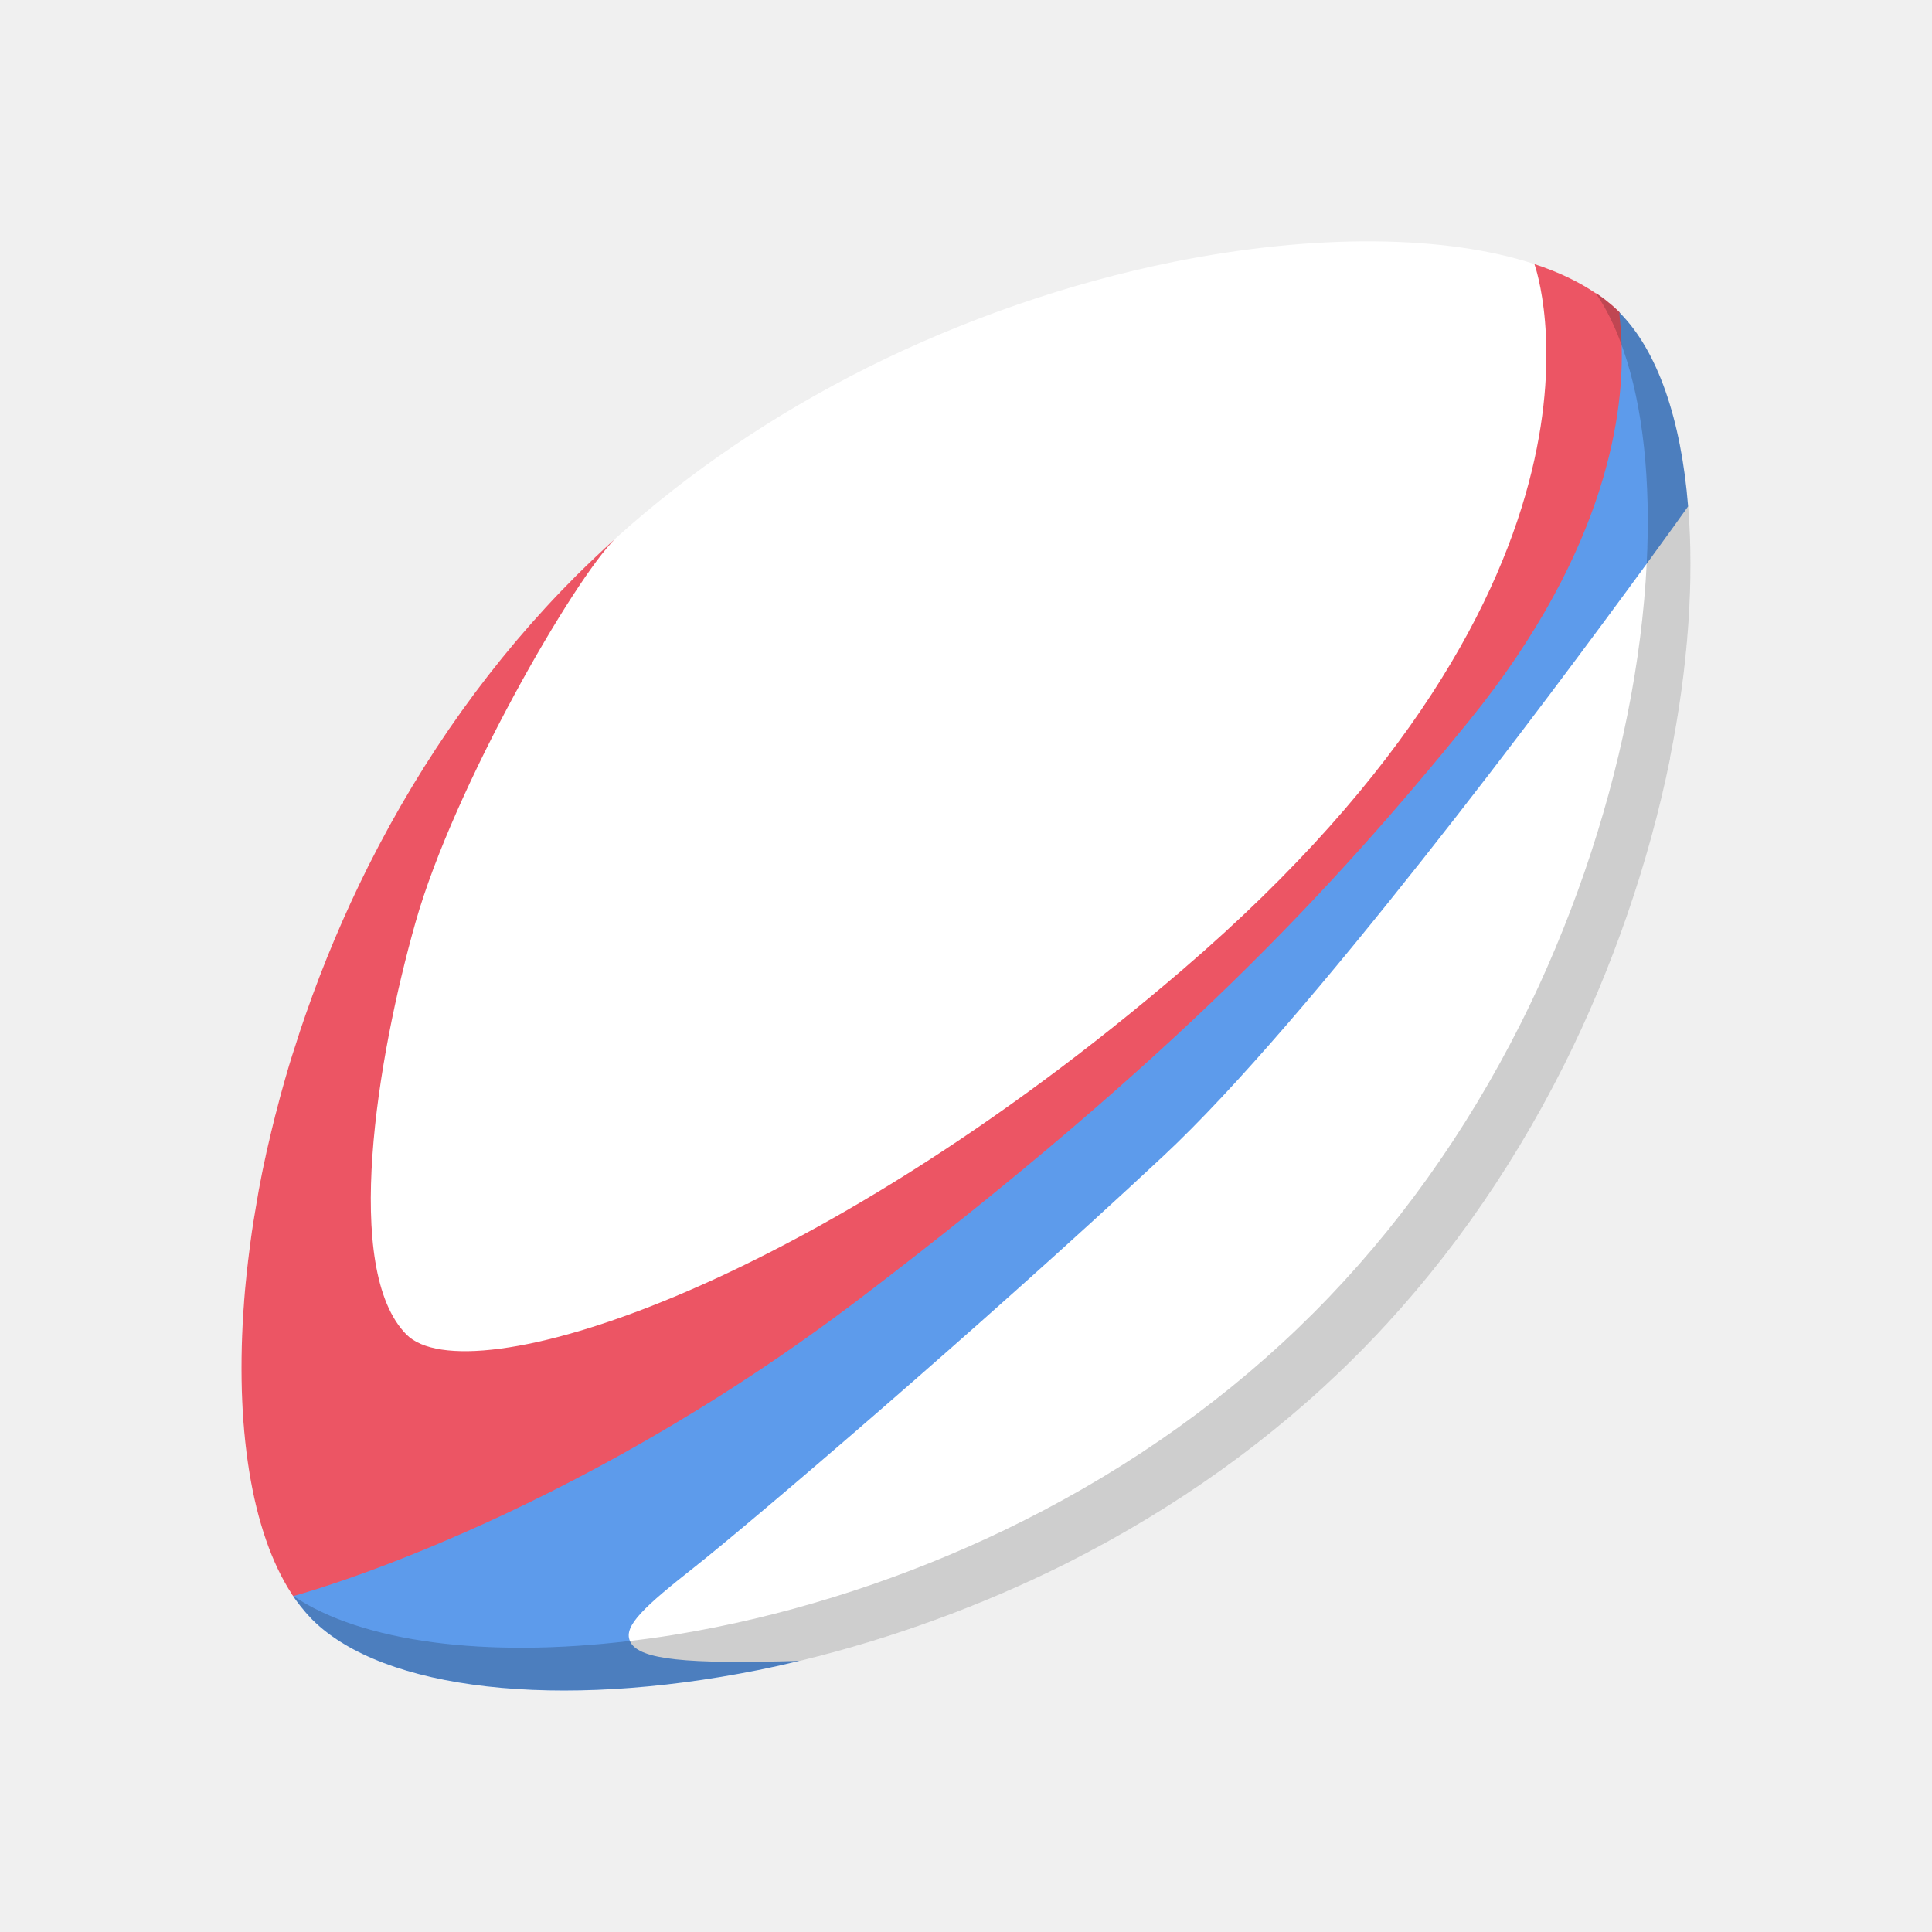
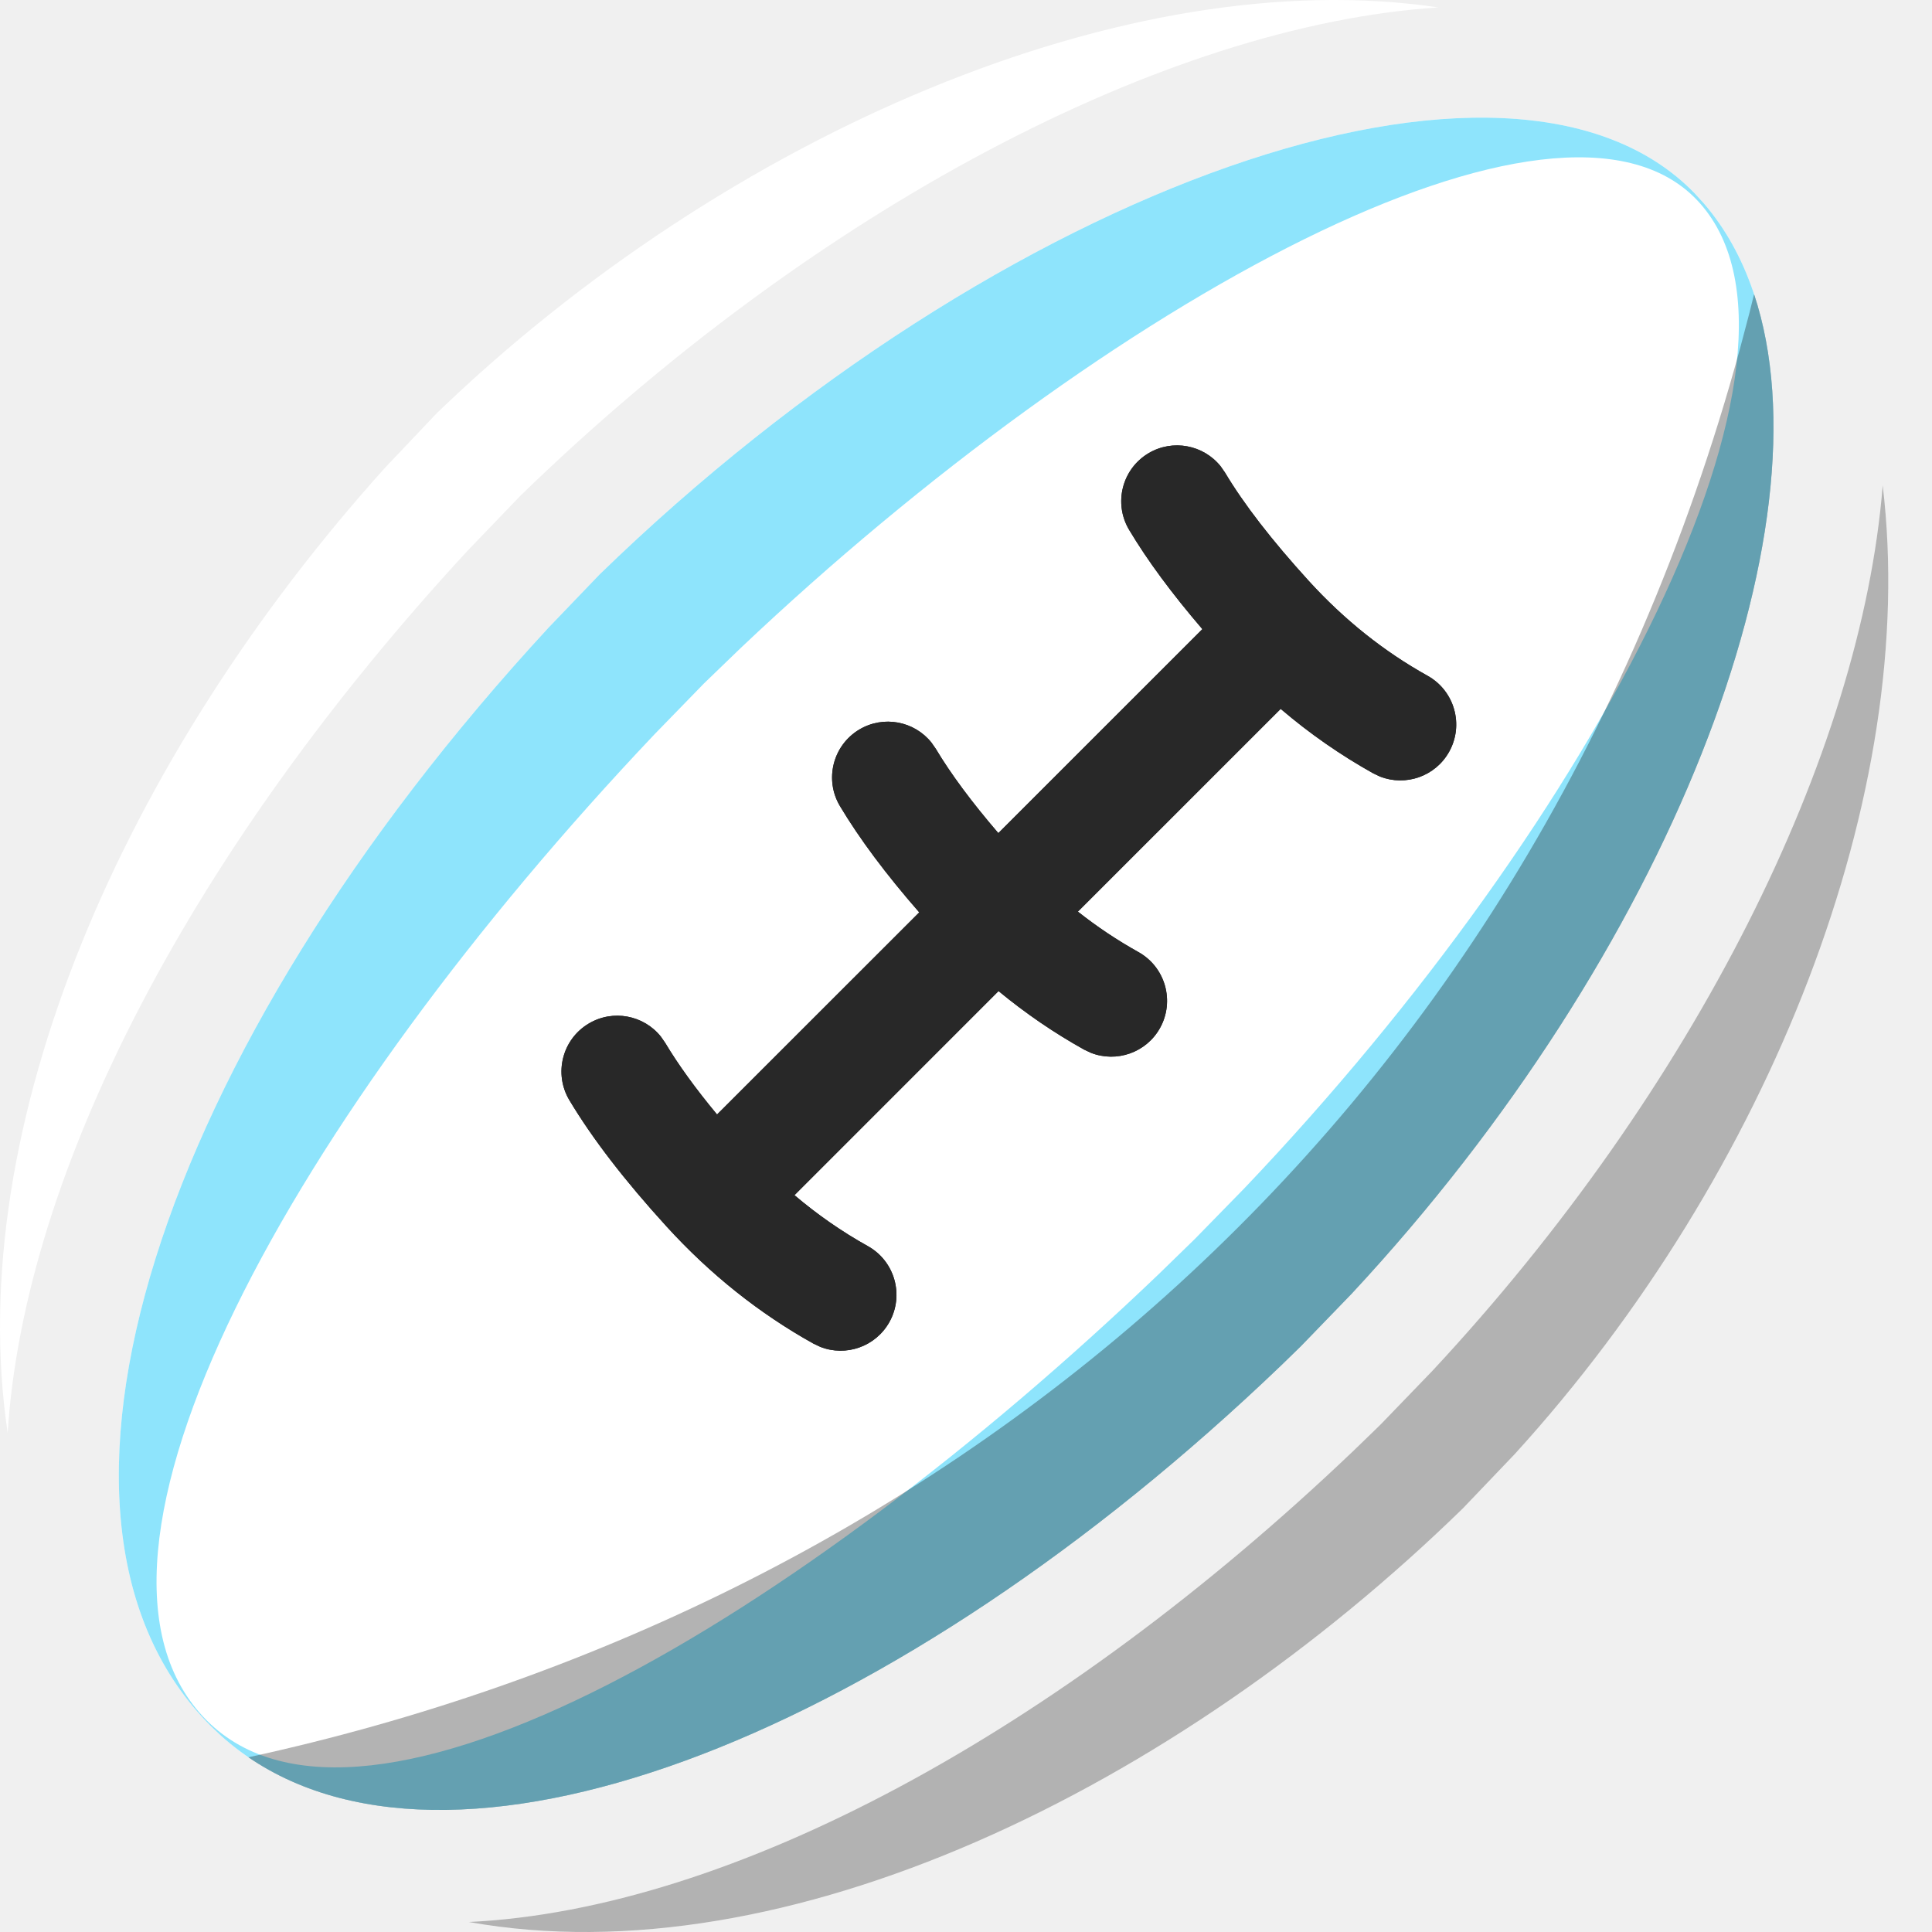
- <svg xmlns="http://www.w3.org/2000/svg" width="24" height="24" viewBox="0 0 24 24" fill="none">
-   <path d="M20.745 9.42C20.484 10.716 20.029 12.034 19.428 13.233C18.74 14.603 17.871 15.818 16.845 16.844C15.819 17.87 14.603 18.739 13.233 19.427C12.193 19.948 11.064 20.359 9.936 20.631H9.933C9.762 20.672 9.592 20.711 9.422 20.744C6.935 21.243 4.762 20.998 3.88 20.118C3.858 20.096 3.837 20.073 3.816 20.05C3.796 20.027 3.777 20.005 3.758 19.981C3.737 19.956 3.718 19.933 3.699 19.906C3.691 19.897 3.686 19.889 3.679 19.879C3.677 19.879 3.676 19.879 3.677 19.876C3.668 19.865 3.661 19.854 3.653 19.843C3.644 19.831 3.637 19.82 3.629 19.809C3.629 19.809 3.627 19.806 3.627 19.804C3.122 19.034 2.913 17.718 3.033 16.157C3.036 16.104 3.042 16.052 3.046 16C3.056 15.884 3.07 15.77 3.082 15.659C3.088 15.617 3.092 15.574 3.098 15.532C3.107 15.456 3.118 15.38 3.128 15.307C3.135 15.259 3.142 15.21 3.15 15.164C3.159 15.111 3.167 15.06 3.176 15.009C3.201 14.854 3.227 14.71 3.254 14.577C3.268 14.509 3.283 14.44 3.298 14.371C3.306 14.332 3.314 14.293 3.324 14.253C3.353 14.123 3.386 13.992 3.418 13.861C3.418 13.857 3.42 13.852 3.422 13.847C3.444 13.764 3.465 13.684 3.486 13.602C3.503 13.541 3.52 13.481 3.537 13.42C3.554 13.359 3.572 13.299 3.59 13.238C3.616 13.154 3.641 13.07 3.669 12.988C3.709 12.858 3.752 12.731 3.796 12.605C4.016 11.973 4.277 11.355 4.572 10.765C5.26 9.395 6.129 8.18 7.155 7.154C7.314 6.996 7.478 6.841 7.645 6.69L7.652 6.683C8.565 5.86 9.611 5.151 10.766 4.571C11.966 3.97 13.284 3.514 14.579 3.253C16.348 2.898 17.961 2.92 19.06 3.28C19.06 3.28 19.063 3.28 19.065 3.283C19.36 3.38 19.615 3.502 19.829 3.647C19.829 3.645 19.826 3.644 19.825 3.642C19.854 3.66 19.88 3.679 19.905 3.698C19.932 3.717 19.956 3.736 19.981 3.757C20.006 3.776 20.027 3.795 20.049 3.815C20.074 3.837 20.096 3.858 20.118 3.879C20.593 4.355 20.884 5.209 20.971 6.287C21.046 7.201 20.974 8.278 20.744 9.419L20.745 9.42Z" fill="white" />
-   <path d="M19.265 7.627C17.574 10.519 12.957 14.411 11.488 15.567C10.02 16.721 5.572 19.84 3.642 19.827C3.637 19.821 3.633 19.816 3.629 19.81C3.629 19.81 3.627 19.808 3.627 19.805C3.122 19.034 2.913 17.718 3.033 16.157C3.036 16.104 3.042 16.052 3.046 16C3.056 15.884 3.07 15.77 3.082 15.659C3.088 15.617 3.092 15.574 3.098 15.532C3.107 15.456 3.118 15.38 3.128 15.307C3.135 15.259 3.142 15.21 3.15 15.164C3.159 15.111 3.167 15.06 3.176 15.009C3.201 14.854 3.227 14.71 3.254 14.578C3.263 14.534 3.271 14.493 3.28 14.453C3.286 14.425 3.292 14.398 3.298 14.371C3.306 14.332 3.314 14.293 3.324 14.253C3.353 14.123 3.386 13.992 3.418 13.861C3.418 13.857 3.42 13.852 3.422 13.847C3.444 13.764 3.465 13.685 3.486 13.602C3.503 13.542 3.52 13.481 3.537 13.42C3.554 13.359 3.572 13.3 3.59 13.238C3.616 13.154 3.641 13.07 3.669 12.988C3.709 12.858 3.752 12.731 3.796 12.605C4.016 11.973 4.277 11.355 4.572 10.765C5.26 9.395 6.129 8.18 7.155 7.154C7.314 6.996 7.478 6.841 7.645 6.69C7.136 7.187 5.637 9.774 5.161 11.46C4.682 13.152 4.252 15.774 5.049 16.578C5.8 17.336 10.018 16.055 14.691 12.045C20.399 7.148 19.088 3.359 19.062 3.283C19.064 3.283 19.065 3.283 19.068 3.283C19.363 3.38 19.617 3.502 19.831 3.648C19.831 3.645 19.829 3.644 19.828 3.642C19.856 3.66 19.882 3.679 19.908 3.698C19.935 3.717 19.958 3.736 19.983 3.757C20.008 3.776 20.029 3.795 20.052 3.815C20.076 3.837 20.098 3.858 20.12 3.879C20.136 3.907 20.164 4.075 20.168 4.348C20.18 5.022 20.053 6.324 19.266 7.625L19.265 7.627Z" fill="#EC5564" />
-   <path d="M20.972 6.288C20.907 6.382 20.723 6.635 20.457 7.001C19.237 8.672 16.248 12.684 14.452 14.36C12.155 16.506 9.291 18.943 8.636 19.46C8.005 19.957 7.743 20.197 7.825 20.384C7.827 20.391 7.831 20.398 7.834 20.404C7.955 20.615 8.511 20.674 9.932 20.632C9.761 20.674 9.591 20.712 9.421 20.746C6.934 21.244 4.761 20.999 3.879 20.12C3.857 20.097 3.836 20.075 3.815 20.051C3.795 20.029 3.776 20.006 3.757 19.982C3.736 19.957 3.717 19.934 3.698 19.907C3.69 19.898 3.685 19.89 3.678 19.88C3.676 19.88 3.675 19.88 3.676 19.878C3.667 19.866 3.66 19.855 3.652 19.844C3.649 19.838 3.644 19.832 3.642 19.827C3.642 19.827 6.986 18.945 10.69 16.125C14.606 13.143 16.531 11.071 18.246 8.959C20.017 6.778 20.168 5.045 20.144 4.289C20.137 4.046 20.113 3.904 20.117 3.882C20.592 4.357 20.883 5.212 20.97 6.289L20.972 6.288Z" fill="#5D9BEB" />
-   <path opacity="0.2" d="M20.746 9.421C20.484 10.716 20.029 12.034 19.428 13.233C18.74 14.603 17.871 15.818 16.845 16.844C15.819 17.87 14.603 18.739 13.234 19.427C12.193 19.948 11.064 20.359 9.937 20.631H9.933C9.762 20.672 9.592 20.711 9.422 20.744C6.936 21.243 4.762 20.998 3.881 20.119C3.858 20.096 3.837 20.073 3.816 20.05C3.796 20.027 3.777 20.005 3.758 19.981C3.738 19.956 3.719 19.933 3.699 19.906C3.68 19.88 3.661 19.854 3.643 19.826C4.493 20.399 6.029 20.6 7.825 20.384C8.171 20.345 8.528 20.287 8.89 20.214C10.185 19.954 11.504 19.499 12.702 18.897C14.073 18.209 15.288 17.34 16.313 16.314C17.339 15.288 18.209 14.072 18.897 12.703C19.498 11.504 19.954 10.185 20.214 8.891C20.347 8.234 20.426 7.598 20.456 7.001C20.508 5.964 20.409 5.048 20.167 4.35C20.16 4.329 20.153 4.309 20.145 4.288C20.058 4.045 19.952 3.831 19.829 3.649C19.829 3.646 19.827 3.645 19.826 3.643C19.854 3.661 19.88 3.68 19.906 3.699C19.933 3.719 19.956 3.738 19.981 3.758C20.006 3.777 20.027 3.796 20.05 3.816C20.075 3.838 20.096 3.859 20.118 3.881C20.594 4.356 20.884 5.21 20.971 6.288C21.046 7.202 20.974 8.279 20.744 9.421H20.746Z" fill="#080808" />
+ <svg xmlns="http://www.w3.org/2000/svg" width="50" height="50" viewBox="0 0 50 50">
+   <g fill="none" fill-rule="evenodd">
+     <path fill="#FFF" d="M39.201,37.632 L37.861,39.035 C30.41,46.301 20.317,51.206 12.132,49.741 C18.919,49.419 27.393,44.832 35.047,37.528 L35.729,36.867 L37.076,35.471 C43.847,28.194 48.167,19.541 48.724,12.562 C49.678,20.491 45.83,30.352 39.201,37.632 Z M15.518,14.866 C25.904,4.772 39.115,0.102 43.858,5.004 L44.089,5.257 C48.57,10.447 44.422,23.334 34.979,33.483 L33.665,34.841 L33.159,35.334 C22.769,45.292 10.996,49.673 5.714,44.915 L5.456,44.67 C0.118,39.332 4.066,27.217 14.196,16.244 L15.518,14.866 Z M11.304,10.693 C18.809,3.459 29.203,-1.001 37.221,0.192 C30.149,0.653 21.074,5.436 13.469,12.829 L12.091,14.263 C5.004,21.94 0.635,30.28 0.198,37.081 C-0.979,29.137 3.207,19.606 9.97,12.1 L11.304,10.693 Z" />
+     <path fill="#000" d="M48.724,12.562 C49.678,20.491 45.83,30.352 39.201,37.632 L37.861,39.035 C30.41,46.301 20.317,51.206 12.132,49.741 C18.919,49.419 27.393,44.832 35.047,37.528 L35.729,36.867 L37.076,35.471 C43.847,28.194 48.167,19.541 48.724,12.562 Z M45.277,8.091 L45.395,7.614 C47.418,13.71 43.21,24.637 34.979,33.483 L33.665,34.841 L33.159,35.334 C23.215,44.864 12.004,49.286 6.43,45.478 C23.882,41.686 39.427,29.571 45.036,9.004 L45.277,8.091 Z" opacity=".302" />
+     <path fill="#8EE4FC" d="M15.518,14.866 C25.904,4.772 39.115,0.102 43.858,5.004 L44.089,5.257 C48.57,10.447 44.422,23.334 34.979,33.483 L33.667,34.84 L33.159,35.334 C22.769,45.292 10.996,49.673 5.714,44.915 L5.456,44.67 C0.118,39.332 4.066,27.217 14.196,16.244 L15.518,14.866 Z" />
+     <path fill="#FFF" d="M32.2,30.757 L30.914,32.073 L29.978,32.984 C20.697,41.863 9.416,48.589 5.354,44.528 C1.155,40.329 7.66,28.798 16.938,19.004 L18.22,17.686 L19.176,16.764 C28.66,7.785 40.328,1.406 43.917,5.176 C47.628,9.074 41.345,21.155 32.2,30.757 Z" />
+     <path fill="#282828" fill-rule="nonzero" d="M22.459,32.249 C23.156,32.637 23.406,33.517 23.018,34.214 C22.661,34.853 21.892,35.117 21.23,34.857 L21.052,34.773 C19.645,33.989 18.377,32.977 17.251,31.742 C16.169,30.555 15.331,29.468 14.735,28.472 C14.326,27.787 14.549,26.9 15.234,26.491 C15.862,26.115 16.66,26.272 17.104,26.828 L17.216,26.99 C17.55,27.549 17.997,28.168 18.557,28.843 L23.79,23.612 C22.929,22.626 22.246,21.711 21.739,20.863 C21.329,20.178 21.553,19.291 22.237,18.881 C22.865,18.506 23.663,18.662 24.107,19.219 L24.219,19.38 C24.607,20.029 25.146,20.757 25.837,21.561 L31.117,16.282 C30.33,15.364 29.698,14.51 29.222,13.713 C28.813,13.028 29.036,12.141 29.721,11.731 C30.349,11.356 31.147,11.513 31.591,12.069 L31.703,12.23 C32.188,13.043 32.912,13.981 33.873,15.036 C34.791,16.042 35.814,16.859 36.946,17.489 C37.643,17.878 37.893,18.758 37.504,19.455 C37.148,20.094 36.379,20.357 35.716,20.098 L35.539,20.014 C34.69,19.54 33.891,18.984 33.144,18.346 L27.896,23.593 C28.393,23.986 28.915,24.334 29.462,24.639 C30.159,25.028 30.409,25.908 30.021,26.605 C29.665,27.244 28.895,27.507 28.233,27.247 L28.055,27.163 C27.275,26.728 26.537,26.223 25.842,25.649 L20.561,30.931 C21.156,31.436 21.788,31.875 22.459,32.249 Z" />
+     <path fill="#000" d="M45.277,8.091 L45.395,7.614 C47.418,13.71 43.21,24.637 34.979,33.483 L33.667,34.84 L33.159,35.334 C23.215,44.864 12.004,49.286 6.43,45.478 C23.882,41.686 39.427,29.571 45.036,9.004 L45.277,8.091 Z" opacity=".299" />
+     <path fill="#282828" fill-rule="nonzero" d="M22.459,32.249 C23.156,32.637 23.406,33.517 23.018,34.214 C22.661,34.853 21.892,35.117 21.23,34.857 L21.052,34.773 C19.645,33.989 18.377,32.977 17.251,31.742 C16.169,30.555 15.331,29.468 14.735,28.472 C14.326,27.787 14.549,26.9 15.234,26.491 C15.862,26.115 16.66,26.272 17.104,26.828 L17.216,26.99 C17.55,27.549 17.997,28.168 18.557,28.843 L23.79,23.612 C22.929,22.626 22.246,21.711 21.739,20.863 C21.329,20.178 21.553,19.291 22.237,18.881 C22.865,18.506 23.663,18.662 24.107,19.219 L24.219,19.38 C24.607,20.029 25.146,20.757 25.837,21.561 L31.117,16.282 C30.33,15.364 29.698,14.51 29.222,13.713 C28.813,13.028 29.036,12.141 29.721,11.731 C30.349,11.356 31.147,11.513 31.591,12.069 L31.703,12.23 C32.188,13.043 32.912,13.981 33.873,15.036 C34.791,16.042 35.814,16.859 36.946,17.489 C37.643,17.878 37.893,18.758 37.504,19.455 C37.148,20.094 36.379,20.357 35.716,20.098 L35.539,20.014 C34.69,19.54 33.891,18.984 33.144,18.346 L27.896,23.593 C28.393,23.986 28.915,24.334 29.462,24.639 C30.159,25.028 30.409,25.908 30.021,26.605 C29.665,27.244 28.895,27.507 28.233,27.247 L28.055,27.163 C27.275,26.728 26.537,26.223 25.842,25.649 L20.561,30.931 C21.156,31.436 21.788,31.875 22.459,32.249 Z" />
+   </g>
</svg>
